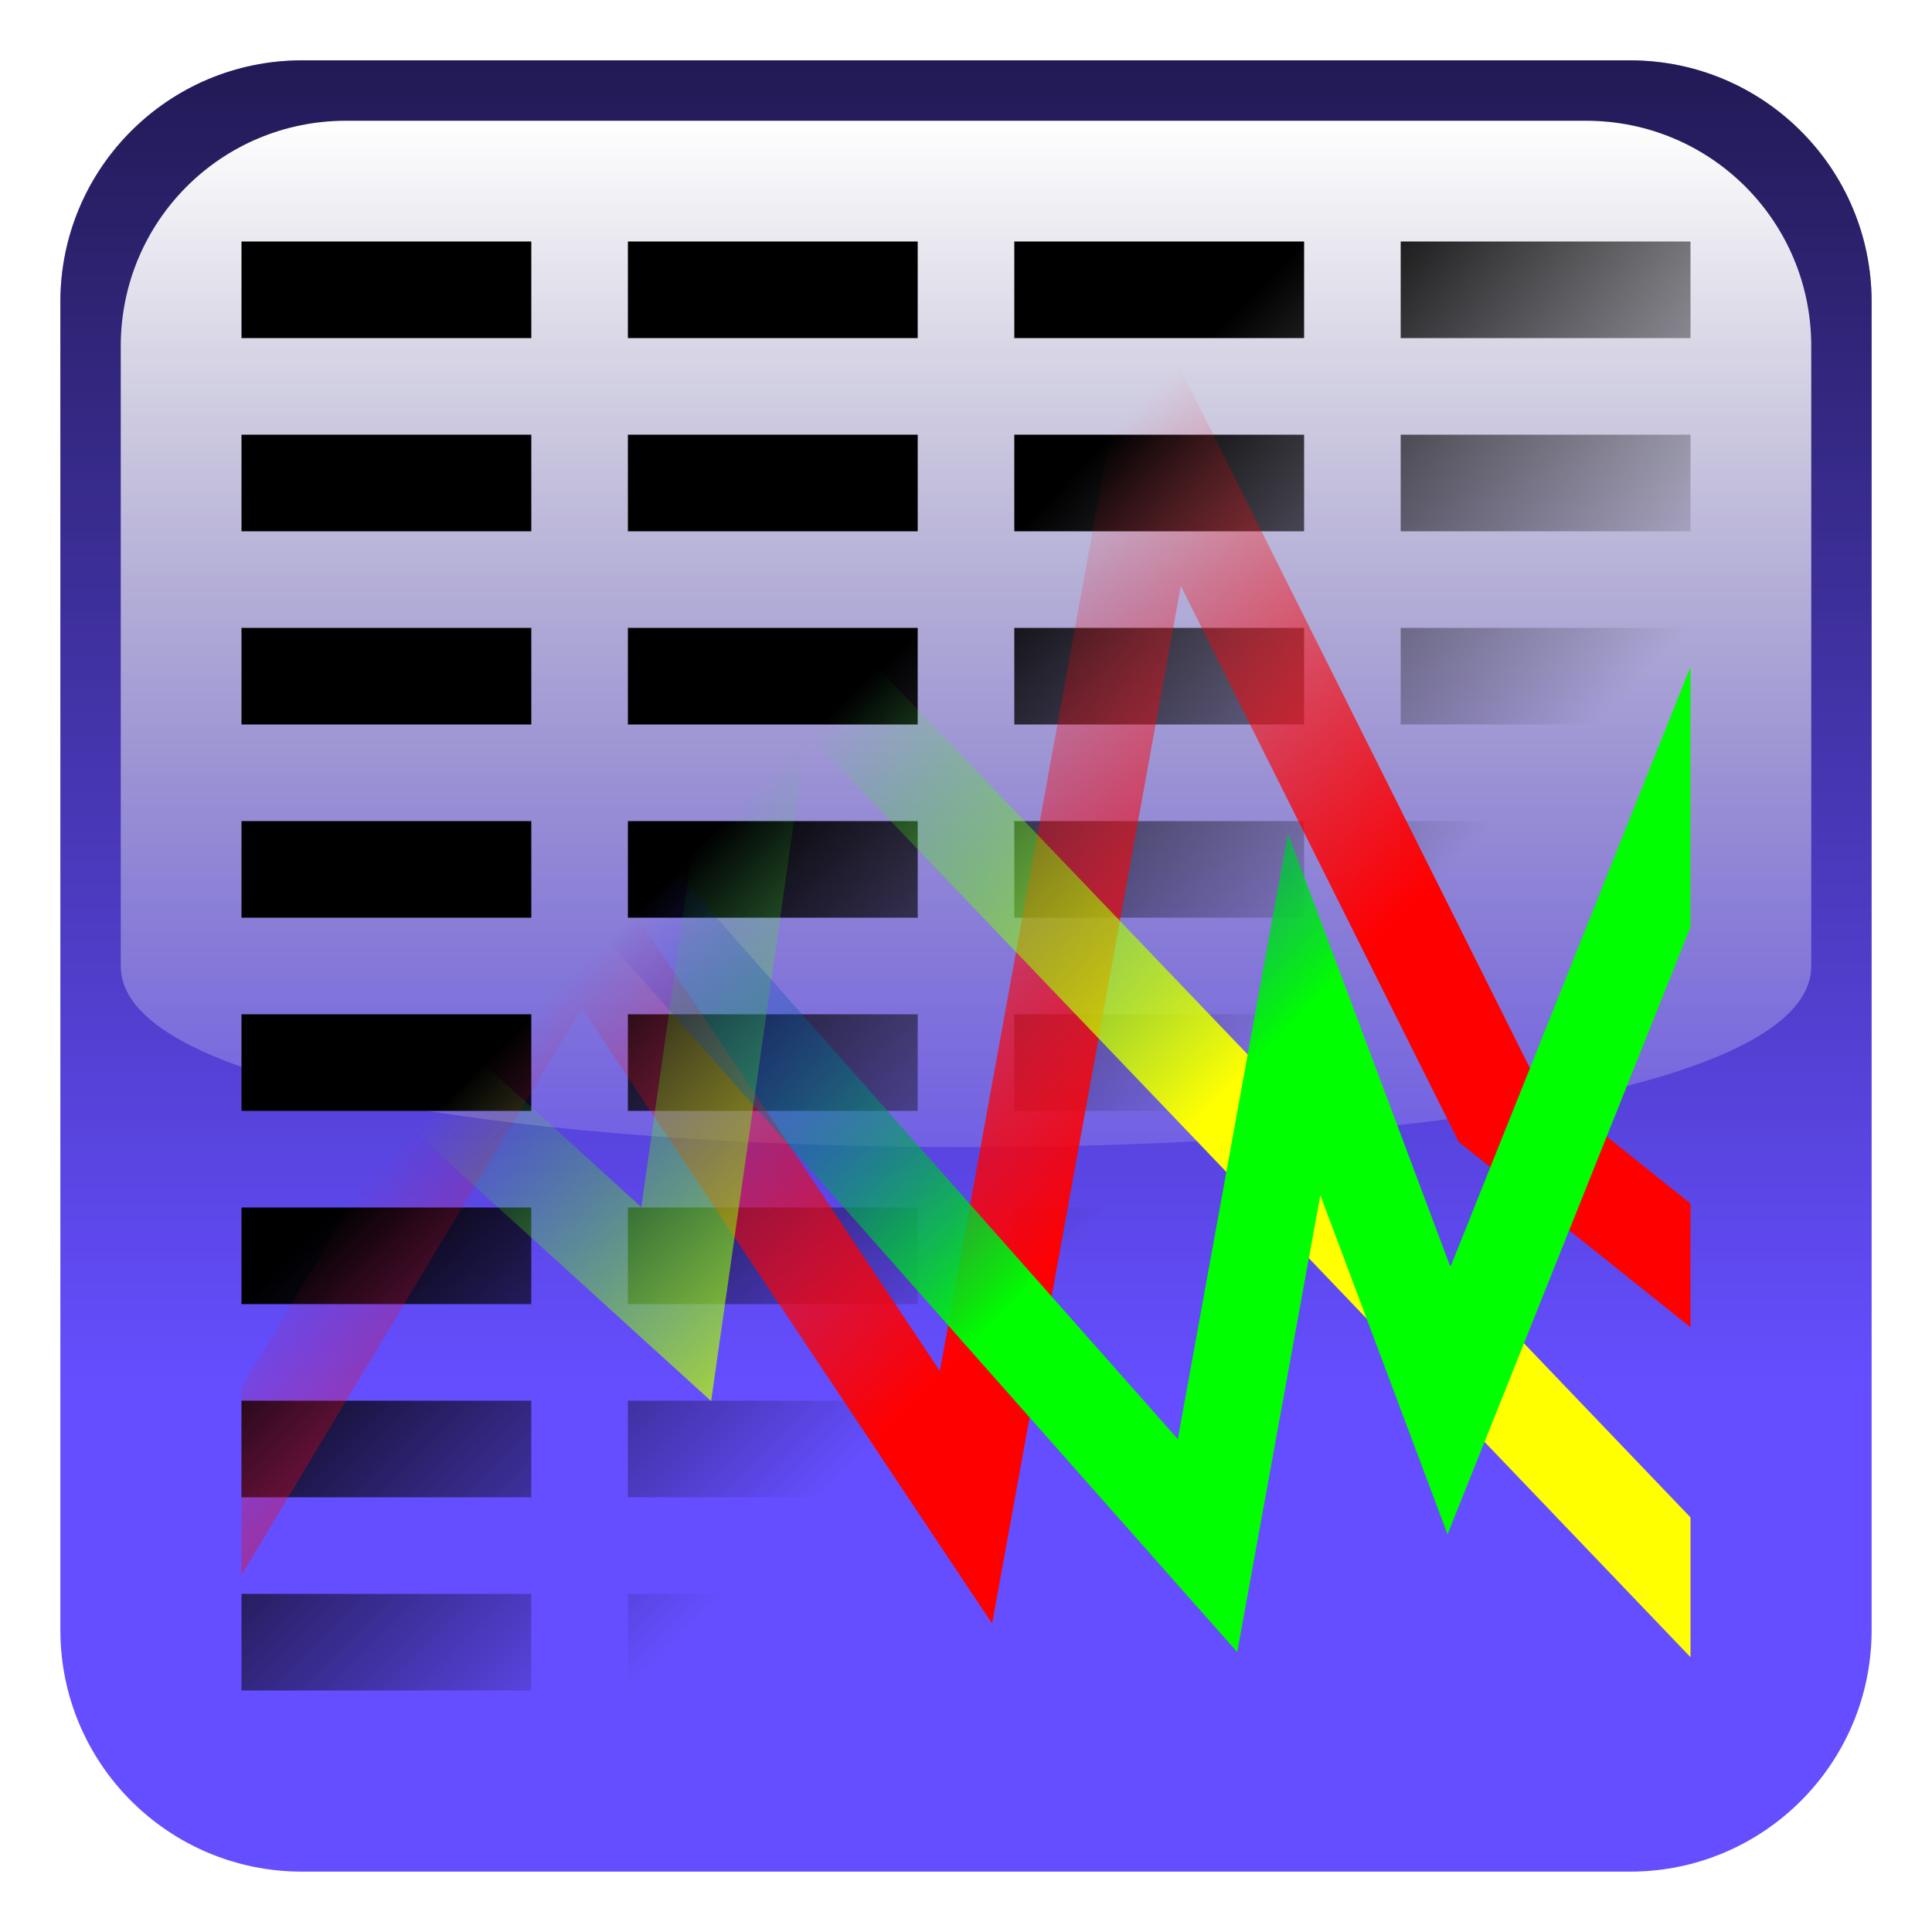
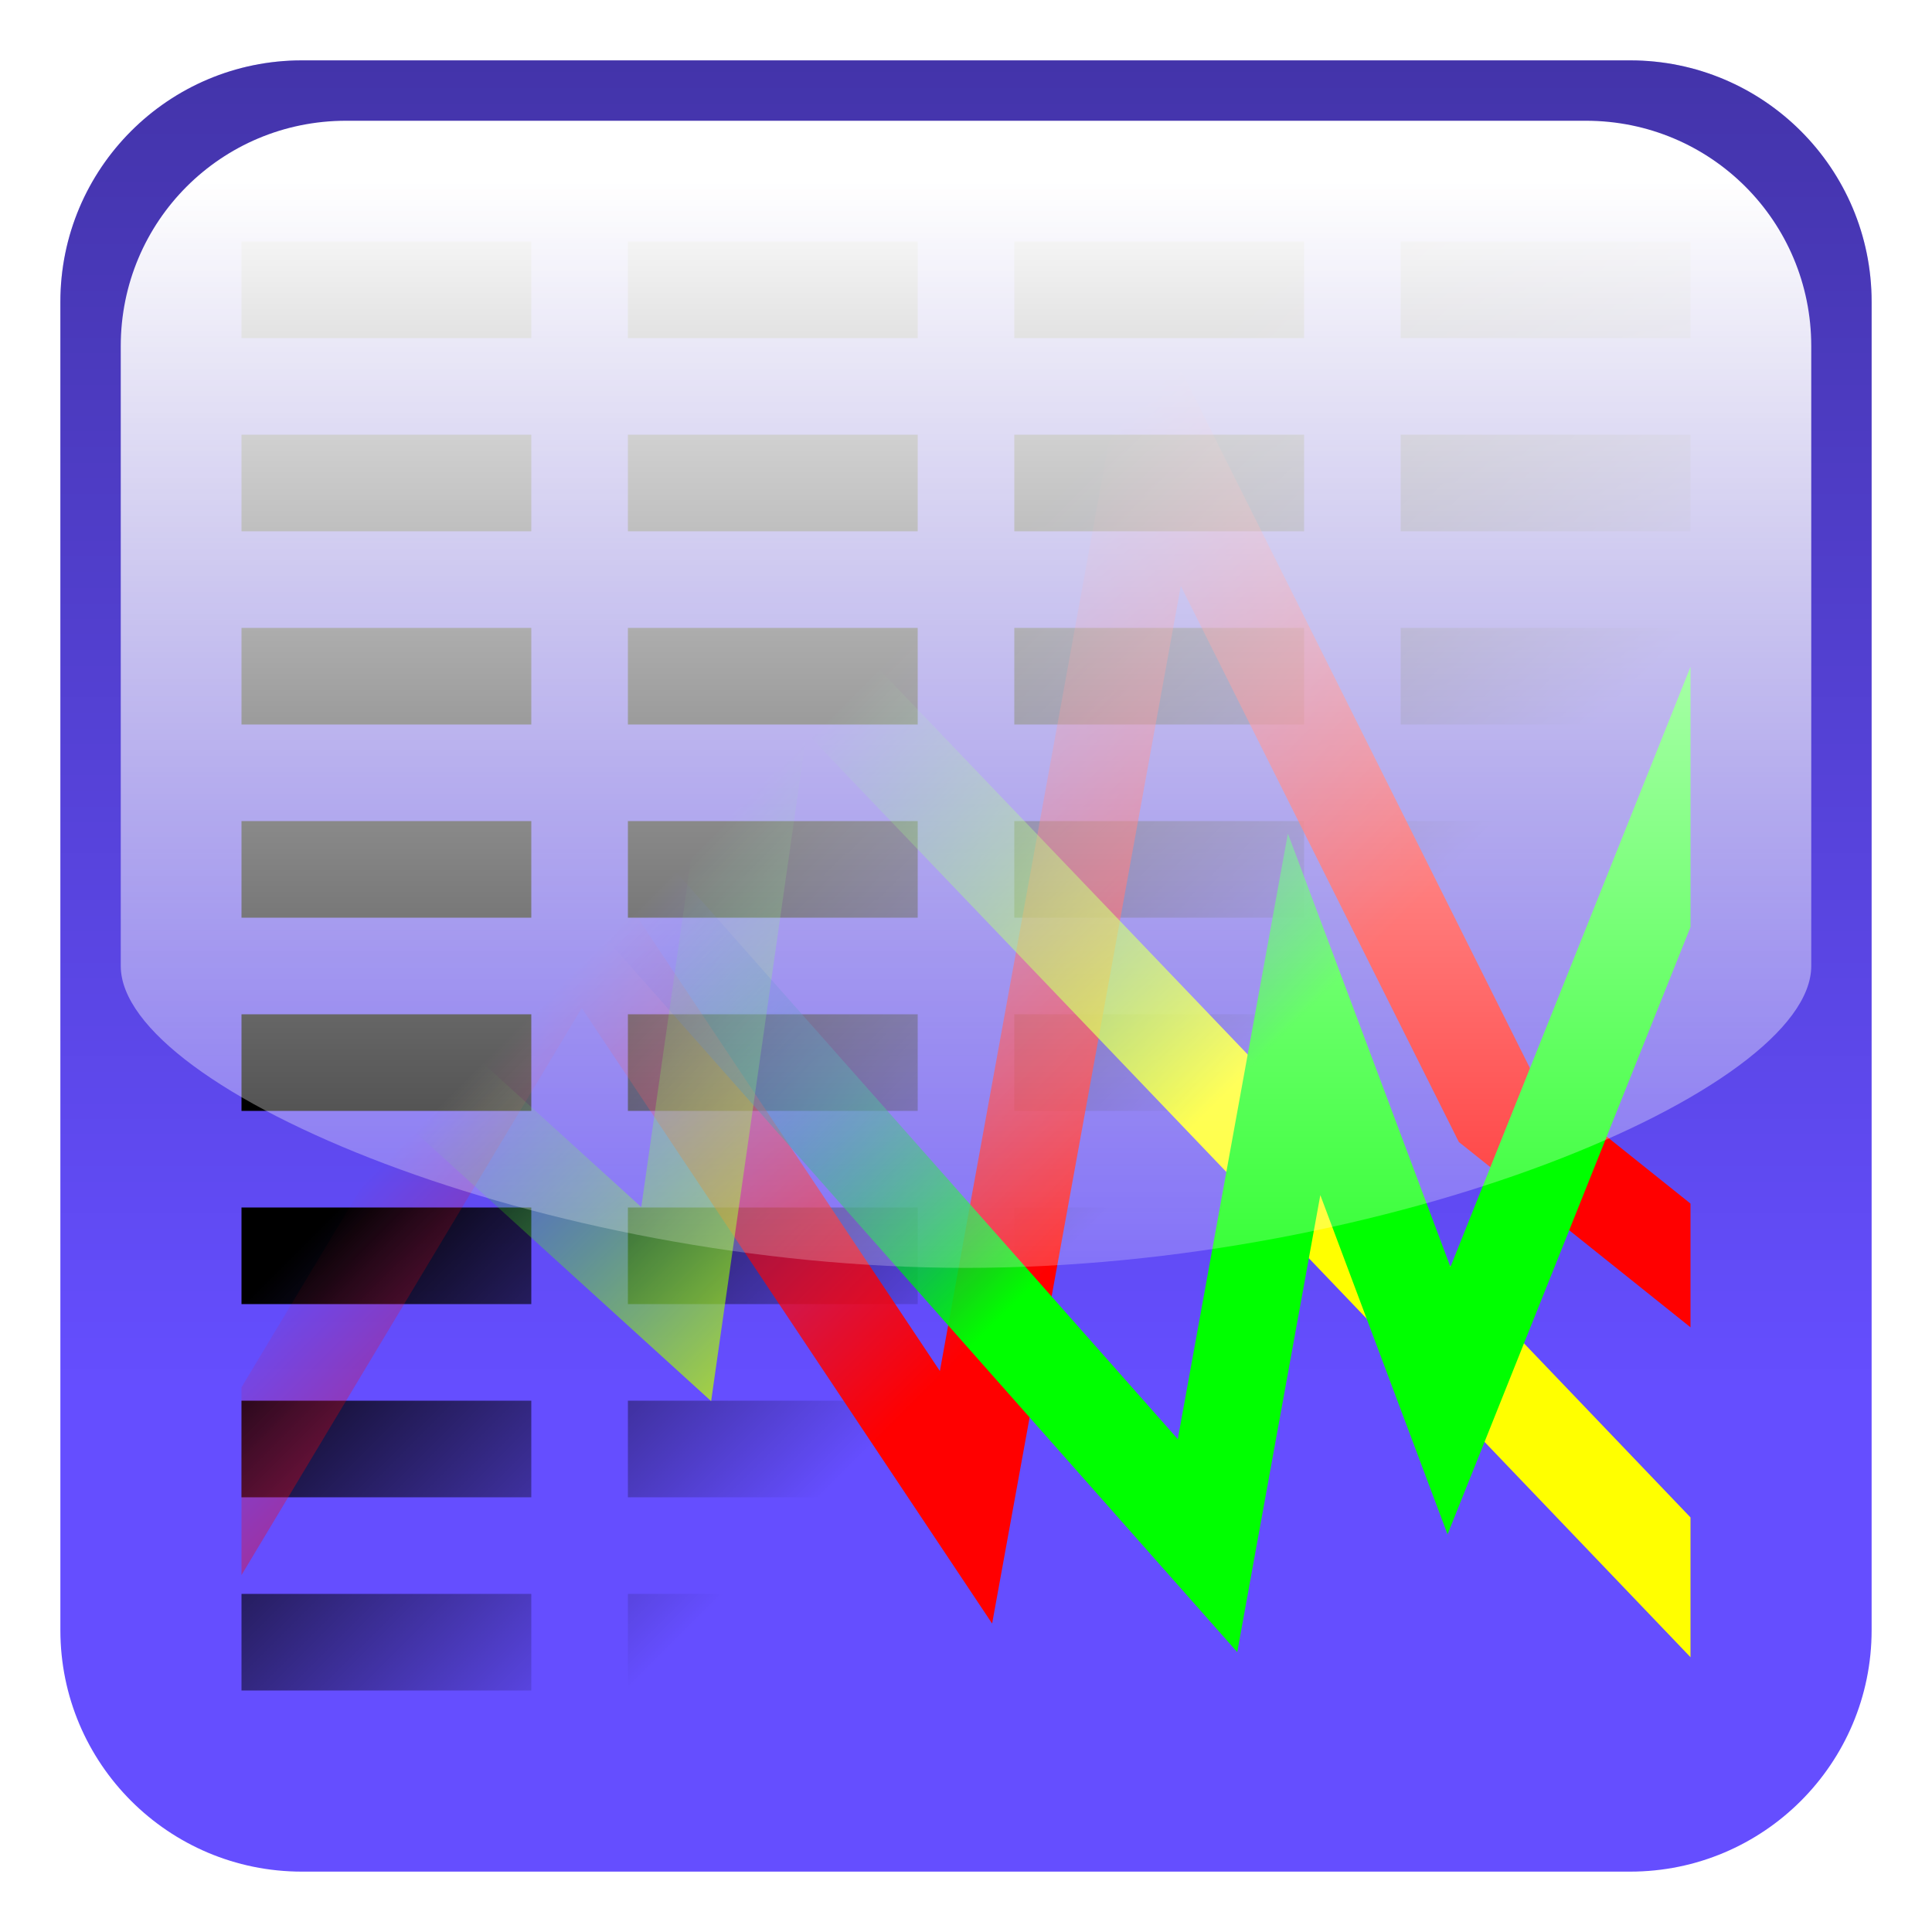
<svg xmlns="http://www.w3.org/2000/svg" xmlns:xlink="http://www.w3.org/1999/xlink" width="2048" height="2048" id="svg2" version="1.0">
  <defs id="defs4">
    <linearGradient id="linearGradient3529">
      <stop style="stop-color:#ffffff;stop-opacity:1;" offset="0" id="stop3531" />
      <stop style="stop-color:#ffffff;stop-opacity:0;" offset="1" id="stop3533" />
    </linearGradient>
    <linearGradient id="linearGradient3517">
      <stop style="stop-color:#000000;stop-opacity:1;" offset="0" id="stop3519" />
      <stop style="stop-color:#000000;stop-opacity:0;" offset="1" id="stop3521" />
    </linearGradient>
    <linearGradient id="linearGradient3332">
      <stop style="stop-color:#00ff00;stop-opacity:1;" offset="0" id="stop3334" />
      <stop style="stop-color:#0000ff;stop-opacity:0;" offset="1" id="stop3336" />
    </linearGradient>
    <linearGradient id="linearGradient3322">
      <stop style="stop-color:#ffff00;stop-opacity:1;" offset="0" id="stop3324" />
      <stop style="stop-color:#00ff00;stop-opacity:0;" offset="1" id="stop3326" />
    </linearGradient>
    <linearGradient id="linearGradient3312">
      <stop style="stop-color:#ff0000;stop-opacity:1;" offset="0" id="stop3314" />
      <stop style="stop-color:#ff0000;stop-opacity:0;" offset="1" id="stop3316" />
    </linearGradient>
    <linearGradient id="linearGradient3203">
      <stop style="stop-color:#000000;stop-opacity:1;" offset="0" id="stop3205" />
      <stop style="stop-color:#000000;stop-opacity:0" offset="1" id="stop3207" />
    </linearGradient>
    <linearGradient xlink:href="#linearGradient3203" id="linearGradient3429" gradientUnits="userSpaceOnUse" x1="512" y1="512" x2="1536" y2="1536" />
    <linearGradient xlink:href="#linearGradient3203" id="linearGradient3437" gradientUnits="userSpaceOnUse" x1="768" y1="768" x2="1280" y2="1280" gradientTransform="matrix(0.8,0,0,0.8,204.8,204.8)" />
    <linearGradient xlink:href="#linearGradient3312" id="linearGradient3485" gradientUnits="userSpaceOnUse" x1="1280" y1="1280" x2="768" y2="768" gradientTransform="matrix(0.8,0,0,0.8,204.8,204.8)" />
    <linearGradient xlink:href="#linearGradient3322" id="linearGradient3487" gradientUnits="userSpaceOnUse" x1="1280" y1="1280" x2="768" y2="768" gradientTransform="matrix(0.8,0,0,0.8,204.8,204.8)" />
    <linearGradient xlink:href="#linearGradient3332" id="linearGradient3489" gradientUnits="userSpaceOnUse" x1="1280" y1="1280" x2="768" y2="768" gradientTransform="matrix(0.8,0,0,0.8,204.8,204.8)" />
    <linearGradient xlink:href="#linearGradient3517" id="linearGradient3523" x1="1024" y1="-640" x2="1024" y2="1472" gradientUnits="userSpaceOnUse" />
    <linearGradient xlink:href="#linearGradient3529" id="linearGradient3535" x1="128" y1="1024" x2="1920" y2="1024" gradientUnits="userSpaceOnUse" />
-     <linearGradient xlink:href="#linearGradient3529" id="linearGradient3540" gradientUnits="userSpaceOnUse" x1="1024" y1="128" x2="1024" y2="1408" />
+     <linearGradient xlink:href="#linearGradient3529" id="linearGradient3540" gradientUnits="userSpaceOnUse" x1="1024" y1="192" x2="1024" y2="1664" />
  </defs>
  <g id="layer4" style="display:inline">
    <rect style="fill:#654eff;fill-opacity:1;stroke:none;stroke-width:16;stroke-linecap:butt;stroke-linejoin:miter;stroke-miterlimit:20;stroke-dasharray:none;stroke-opacity:1;display:inline" id="rect3492" width="1920" height="1920" x="64" y="64" rx="256" />
  </g>
-   <g id="layer5" style="display:inline">
+   <g id="layer5" style="display:inline;opacity:0.5">
    <rect style="fill:url(#linearGradient3523);fill-opacity:1;stroke:none;stroke-width:16;stroke-linecap:butt;stroke-linejoin:miter;stroke-miterlimit:20;stroke-dasharray:none;stroke-opacity:1" id="rect3515" width="1920" height="1920" x="64" y="64" rx="256" />
-   </g>
-   <g id="layer3">
-     <path style="fill:url(#linearGradient3540);fill-opacity:1;stroke:none;stroke-width:16;stroke-linecap:butt;stroke-linejoin:miter;stroke-miterlimit:20;stroke-opacity:1" d="M 366.933,128 L 1681.067,128 C 1813.436,128 1920,234.564 1920,366.933 L 1920,1024 C 1920,1156.369 1472,1216 1024,1216 C 576,1216 128,1156.369 128,1024 L 128,366.933 C 128,234.564 234.564,128 366.933,128 z" id="rect3525" />
  </g>
  <g id="layer1" style="display:inline">
    <path style="fill:url(#linearGradient3437);fill-opacity:1;fill-rule:evenodd;stroke:none;stroke-width:1px;stroke-linecap:butt;stroke-linejoin:miter;stroke-opacity:1" d="M 256,256 L 256,358.4 L 563.2,358.4 L 563.2,256 L 256,256 z M 665.6,256 L 665.6,358.4 L 972.8,358.4 L 972.8,256 L 665.6,256 z M 1075.2,256 L 1075.2,358.4 L 1382.4,358.4 L 1382.4,256 L 1075.2,256 z M 1484.8,256 L 1484.8,358.4 L 1792,358.4 L 1792,256 L 1484.8,256 z M 256,460.8 L 256,563.2 L 563.2,563.2 L 563.2,460.8 L 256,460.8 z M 665.6,460.8 L 665.6,563.2 L 972.8,563.2 L 972.8,460.8 L 665.6,460.8 z M 1075.2,460.8 L 1075.2,563.2 L 1382.4,563.2 L 1382.4,460.8 L 1075.2,460.8 z M 1484.8,460.8 L 1484.8,563.2 L 1792,563.2 L 1792,460.8 L 1484.8,460.8 z M 256,665.6 L 256,768 L 563.2,768 L 563.2,665.6 L 256,665.6 z M 665.6,665.6 L 665.6,768 L 972.8,768 L 972.8,665.6 L 665.6,665.6 z M 1075.2,665.6 L 1075.2,768 L 1382.4,768 L 1382.4,665.6 L 1075.2,665.6 z M 1484.8,665.6 L 1484.8,768 L 1792,768 L 1792,665.6 L 1484.8,665.6 z M 256,870.4 L 256,972.8 L 563.2,972.8 L 563.2,870.4 L 256,870.4 z M 665.6,870.4 L 665.6,972.8 L 972.8,972.8 L 972.8,870.4 L 665.6,870.4 z M 1075.2,870.4 L 1075.2,972.8 L 1382.4,972.8 L 1382.4,870.4 L 1075.2,870.4 z M 1484.8,870.4 L 1484.8,972.8 L 1792,972.8 L 1792,870.4 L 1484.8,870.4 z M 256,1075.2 L 256,1177.6 L 563.2,1177.6 L 563.2,1075.2 L 256,1075.2 z M 665.6,1075.2 L 665.6,1177.6 L 972.8,1177.6 L 972.8,1075.2 L 665.6,1075.2 z M 1075.2,1075.2 L 1075.2,1177.6 L 1382.4,1177.6 L 1382.4,1075.2 L 1075.2,1075.2 z M 1484.8,1075.2 L 1484.8,1177.6 L 1792,1177.6 L 1792,1075.2 L 1484.8,1075.2 z M 256,1280 L 256,1382.4 L 563.2,1382.4 L 563.2,1280 L 256,1280 z M 665.6,1280 L 665.6,1382.4 L 972.8,1382.4 L 972.8,1280 L 665.6,1280 z M 1075.2,1280 L 1075.2,1382.4 L 1382.4,1382.4 L 1382.4,1280 L 1075.2,1280 z M 1484.8,1280 L 1484.8,1382.4 L 1792,1382.4 L 1792,1280 L 1484.8,1280 z M 256,1484.8 L 256,1587.2 L 563.2,1587.2 L 563.2,1484.8 L 256,1484.8 z M 665.6,1484.8 L 665.6,1587.2 L 972.8,1587.2 L 972.8,1484.8 L 665.6,1484.8 z M 1075.2,1484.8 L 1075.2,1587.2 L 1382.4,1587.2 L 1382.4,1484.8 L 1075.2,1484.8 z M 1484.8,1484.8 L 1484.8,1587.2 L 1792,1587.2 L 1792,1484.8 L 1484.8,1484.8 z M 256,1689.6 L 256,1792 L 563.2,1792 L 563.2,1689.6 L 256,1689.6 z M 665.6,1689.6 L 665.6,1792 L 972.8,1792 L 972.8,1689.6 L 665.6,1689.6 z M 1075.2,1689.6 L 1075.2,1792 L 1382.4,1792 L 1382.4,1689.6 L 1075.2,1689.6 z M 1484.8,1689.6 L 1484.8,1792 L 1792,1792 L 1792,1689.6 L 1484.8,1689.6 z" id="rect3163" />
  </g>
  <g id="layer2" style="display:inline">
    <path style="fill:url(#linearGradient3485);fill-opacity:1;fill-rule:evenodd;stroke:none;stroke-width:128;stroke-linecap:butt;stroke-linejoin:miter;stroke-miterlimit:20;stroke-dasharray:none;stroke-opacity:1" d="M 1205.9,300.525 L 1178.425,451.65 L 996.3,1453.35 L 657,944.4 L 612.125,877.075 L 570.5,946.45 L 256,1470.625 L 256,1669.65 L 616.675,1068.525 L 981.4,1615.6 L 1051.7,1721.05 L 1074.375,1596.35 L 1251.7,621.1 L 1541.4,1200.5 L 1546.425,1210.55 L 1555.225,1217.575 L 1792,1407 L 1792,1275.875 L 1628,1144.675 L 1274.6,437.9 L 1205.9,300.525 z" id="path3254" />
    <path style="fill:url(#linearGradient3487);fill-opacity:1;fill-rule:evenodd;stroke:none;stroke-width:128;stroke-linecap:butt;stroke-linejoin:miter;stroke-miterlimit:20;stroke-dasharray:none;stroke-opacity:1" d="M 783.4,554.1 L 768.525,658.35 L 679.775,1279.55 L 256,894.3 L 256,1032.675 L 682.35,1420.275 L 753.825,1485.25 L 767.475,1389.65 L 854.975,777.1 L 1792,1756.7 L 1792,1608.525 L 856.2,630.2 L 783.4,554.1 z" id="path3320" />
    <path style="fill:url(#linearGradient3489);fill-opacity:1;stroke:none;stroke-width:128;stroke-linecap:butt;stroke-linejoin:miter;stroke-miterlimit:20;stroke-dasharray:none;stroke-opacity:1" d="M 256,403.55 L 256,558.1 L 1241.65,1672.325 L 1311.525,1751.3 L 1330.375,1647.55 L 1399.6,1266.875 L 1488.05,1502.775 L 1534.45,1626.5 L 1583.55,1503.825 L 1792,982.7 L 1792,706.9 L 1537.525,1343.05 L 1430.35,1057.225 L 1365.2,883.55 L 1332.025,1066.05 L 1248.5,1525.5 L 256,403.55 z" id="path3330" />
  </g>
+   <g id="layer3" style="opacity:1">
+     <path style="fill:url(#linearGradient3540);fill-opacity:1;stroke:none;stroke-width:16;stroke-linecap:butt;stroke-linejoin:miter;stroke-miterlimit:20;stroke-opacity:1" d="M 366.933,128 L 1681.067,128 C 1813.436,128 1920,234.564 1920,366.933 L 1920,1024 C 1920,1156.369 1472,1344 1024,1344 C 576,1344 128,1156.369 128,1024 L 128,366.933 C 128,234.564 234.564,128 366.933,128 z" id="rect3525" />
+   </g>
</svg>
